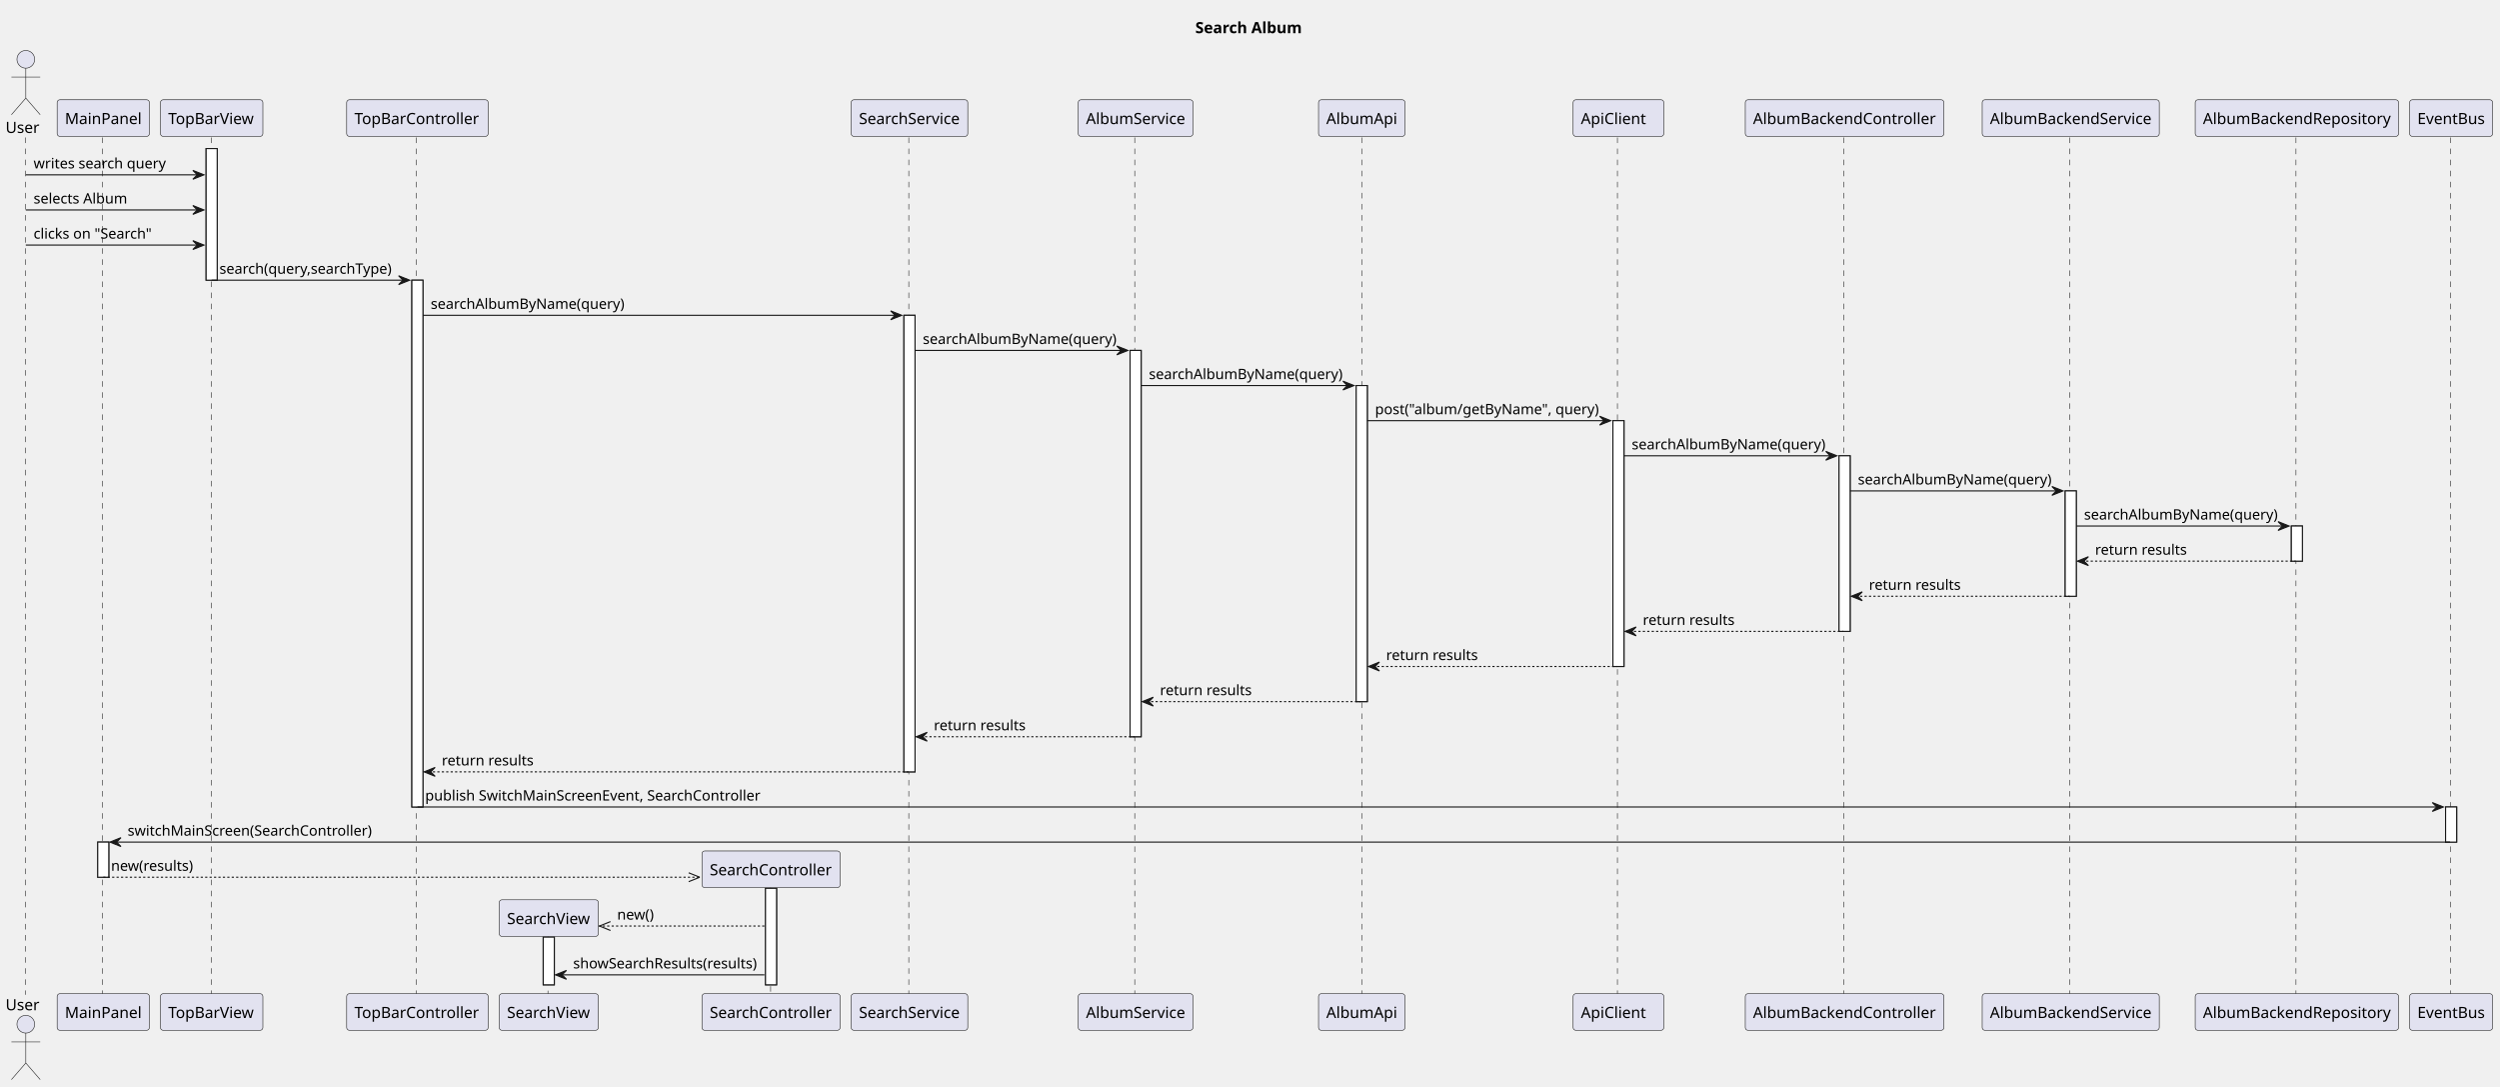
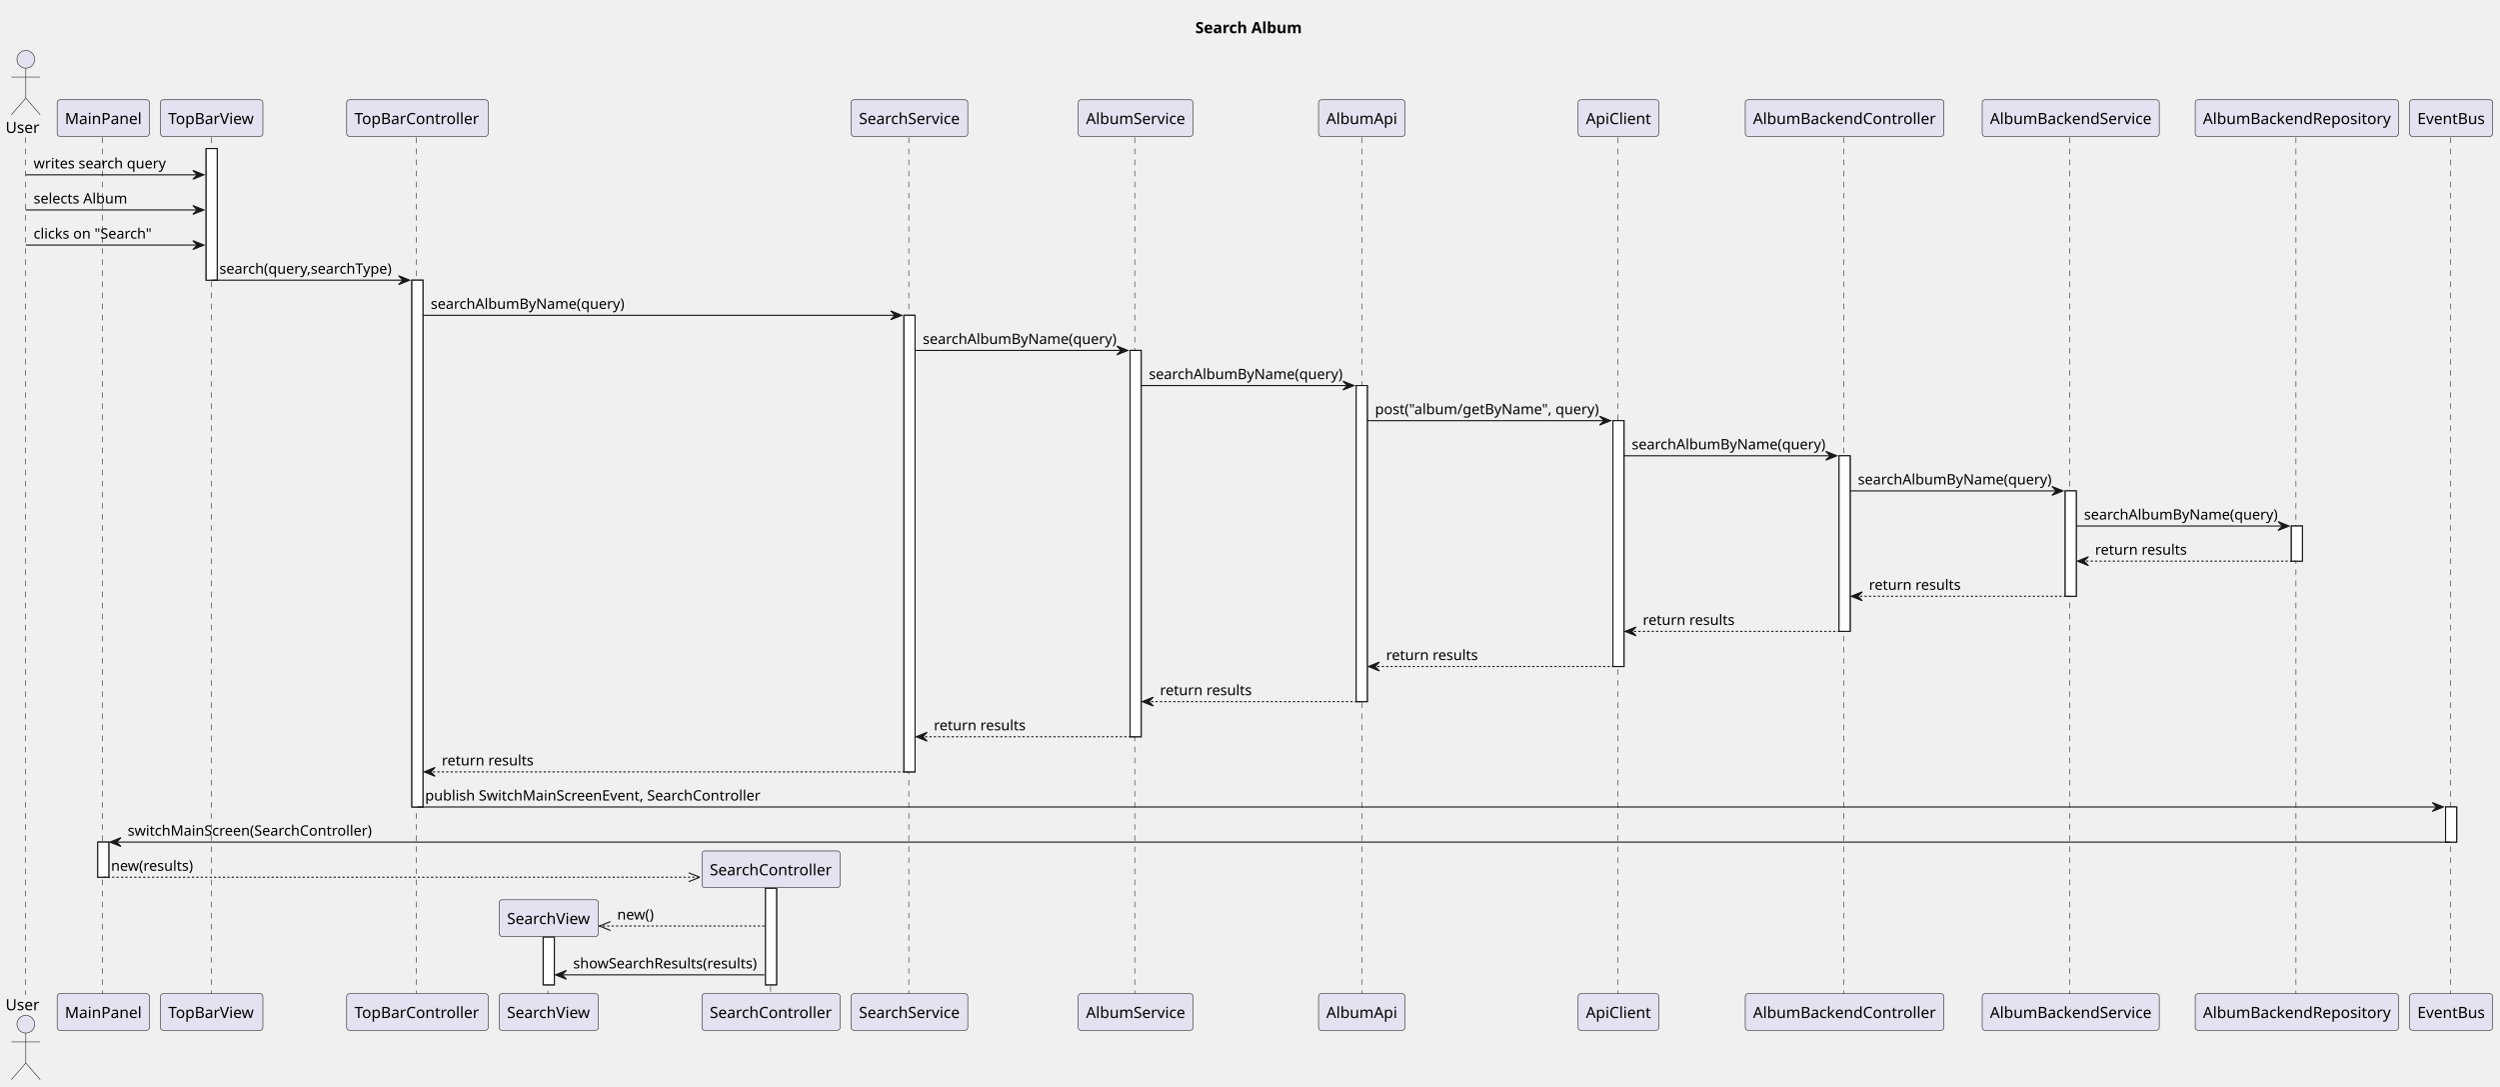
<svg xmlns="http://www.w3.org/2000/svg" contentStyleType="text/css" data-diagram-type="SEQUENCE" height="981px" preserveAspectRatio="none" style="width:2257px;height:981px;background:#FFFFFF;" version="1.1" viewBox="0 0 2257 981" width="2257px" zoomAndPan="magnify">
  <defs />
  <g>
    <text fill="#000000" font-family="sans-serif" font-size="14" font-weight="bold" lengthAdjust="spacing" textLength="96.138" x="1079.546" y="29.966">Search Album</text>
    <g>
      <rect fill="#FFFFFF" height="31.706" style="stroke:#181818;stroke-width:1;" width="10" x="88.268" y="760.256" />
    </g>
    <g>
      <rect fill="#FFFFFF" height="118.824" style="stroke:#181818;stroke-width:1;" width="10" x="186.173" y="134.136" />
    </g>
    <g>
      <rect fill="#FFFFFF" height="475.59" style="stroke:#181818;stroke-width:1;" width="10" x="371.993" y="252.96" />
    </g>
    <g>
      <rect fill="#FFFFFF" height="43.068" style="stroke:#181818;stroke-width:1;" width="10" x="490.632" y="846.03" />
    </g>
    <g>
      <rect fill="#FFFFFF" height="87.136" style="stroke:#181818;stroke-width:1;" width="10" x="691.37" y="801.962" />
    </g>
    <g>
      <rect fill="#FFFFFF" height="412.178" style="stroke:#181818;stroke-width:1;" width="10" x="816.401" y="284.666" />
    </g>
    <g>
      <rect fill="#FFFFFF" height="348.766" style="stroke:#181818;stroke-width:1;" width="10" x="1020.641" y="316.372" />
    </g>
    <g>
      <rect fill="#FFFFFF" height="285.354" style="stroke:#181818;stroke-width:1;" width="10" x="1224.881" y="348.078" />
    </g>
    <g>
      <rect fill="#FFFFFF" height="221.942" style="stroke:#181818;stroke-width:1;" width="10" x="1456.72" y="379.784" />
    </g>
    <g>
      <rect fill="#FFFFFF" height="158.53" style="stroke:#181818;stroke-width:1;" width="10" x="1660.961" y="411.49" />
    </g>
    <g>
      <rect fill="#FFFFFF" height="95.118" style="stroke:#181818;stroke-width:1;" width="10" x="1865.201" y="443.196" />
    </g>
    <g>
      <rect fill="#FFFFFF" height="31.706" style="stroke:#181818;stroke-width:1;" width="10" x="2069.441" y="474.902" />
    </g>
    <g>
      <rect fill="#FFFFFF" height="31.706" style="stroke:#181818;stroke-width:1;" width="10" x="2208.751" y="728.55" />
    </g>
    <g class="participant-lifeline" data-entity-uid="part1" data-qualified-name="User" id="part1-lifeline">
      <g>
        <rect fill="#000000" fill-opacity="0" height="773.962" width="8" x="19.309" y="124.136" />
        <line style="stroke:#181818;stroke-width:0.5;stroke-dasharray:5,5;" x1="23" x2="23" y1="124.136" y2="898.098" />
      </g>
    </g>
    <g class="participant-lifeline" data-entity-uid="part2" data-qualified-name="MainPanel" id="part2-lifeline">
      <g>
        <rect fill="#000000" fill-opacity="0" height="773.962" width="8" x="89.268" y="124.136" />
        <line style="stroke:#181818;stroke-width:0.5;stroke-dasharray:5,5;" x1="92.618" x2="92.618" y1="124.136" y2="898.098" />
      </g>
    </g>
    <g class="participant-lifeline" data-entity-uid="part3" data-qualified-name="TopBarView" id="part3-lifeline">
      <g>
        <rect fill="#000000" fill-opacity="0" height="773.962" width="8" x="187.173" y="124.136" />
        <line style="stroke:#181818;stroke-width:0.5;stroke-dasharray:5,5;" x1="190.918" x2="190.918" y1="124.136" y2="898.098" />
      </g>
    </g>
    <g class="participant-lifeline" data-entity-uid="part4" data-qualified-name="TopBarController" id="part4-lifeline">
      <g>
        <rect fill="#000000" fill-opacity="0" height="773.962" width="8" x="372.993" y="124.136" />
        <line style="stroke:#181818;stroke-width:0.5;stroke-dasharray:5,5;" x1="376.104" x2="376.104" y1="124.136" y2="898.098" />
      </g>
    </g>
    <g class="participant-lifeline" data-entity-uid="part5" data-qualified-name="SearchView" id="part5-lifeline">
      <g>
        <rect fill="#000000" fill-opacity="0" height="53.74" width="8" x="491.632" y="844.358" />
        <line style="stroke:#181818;stroke-width:0.5;stroke-dasharray:5,5;" x1="494.881" x2="494.881" y1="844.358" y2="898.098" />
      </g>
    </g>
    <g class="participant-lifeline" data-entity-uid="part6" data-qualified-name="SearchController" id="part6-lifeline">
      <g>
        <rect fill="#000000" fill-opacity="0" height="97.808" width="8" x="692.37" y="800.29" />
        <line style="stroke:#181818;stroke-width:0.5;stroke-dasharray:5,5;" x1="695.987" x2="695.987" y1="800.29" y2="898.098" />
      </g>
    </g>
    <g class="participant-lifeline" data-entity-uid="part7" data-qualified-name="SearchService" id="part7-lifeline">
      <g>
        <rect fill="#000000" fill-opacity="0" height="773.962" width="8" x="817.401" y="124.136" />
        <line style="stroke:#181818;stroke-width:0.5;stroke-dasharray:5,5;" x1="820.754" x2="820.754" y1="124.136" y2="898.098" />
      </g>
    </g>
    <g class="participant-lifeline" data-entity-uid="part8" data-qualified-name="AlbumService" id="part8-lifeline">
      <g>
        <rect fill="#000000" fill-opacity="0" height="773.962" width="8" x="1021.641" y="124.136" />
        <line style="stroke:#181818;stroke-width:0.5;stroke-dasharray:5,5;" x1="1024.834" x2="1024.834" y1="124.136" y2="898.098" />
      </g>
    </g>
    <g class="participant-lifeline" data-entity-uid="part9" data-qualified-name="AlbumApi" id="part9-lifeline">
      <g>
        <rect fill="#000000" fill-opacity="0" height="773.962" width="8" x="1225.881" y="124.136" />
        <line style="stroke:#181818;stroke-width:0.5;stroke-dasharray:5,5;" x1="1229.842" x2="1229.842" y1="124.136" y2="898.098" />
      </g>
    </g>
    <g class="participant-lifeline" data-entity-uid="part10" data-qualified-name="ApiClient" id="part10-lifeline">
      <g>
        <rect fill="#000000" fill-opacity="0" height="773.962" width="8" x="1457.72" y="124.136" />
-         <line style="stroke:#181818;stroke-width:0.5;stroke-dasharray:5,5;" x1="1460.785" x2="1460.785" y1="124.136" y2="898.098" />
+         <line style="stroke:#181818;stroke-width:0.5;stroke-dasharray:5,5;" x1="1461.3" x2="1461.3" y1="124.136" y2="898.098" />
      </g>
    </g>
    <g class="participant-lifeline" data-entity-uid="part11" data-qualified-name="AlbumBackendController" id="part11-lifeline">
      <g>
        <rect fill="#000000" fill-opacity="0" height="773.962" width="8" x="1661.961" y="124.136" />
        <line style="stroke:#181818;stroke-width:0.5;stroke-dasharray:5,5;" x1="1665.263" x2="1665.263" y1="124.136" y2="898.098" />
      </g>
    </g>
    <g class="participant-lifeline" data-entity-uid="part12" data-qualified-name="AlbumBackendService" id="part12-lifeline">
      <g>
        <rect fill="#000000" fill-opacity="0" height="773.962" width="8" x="1866.201" y="124.136" />
        <line style="stroke:#181818;stroke-width:0.5;stroke-dasharray:5,5;" x1="1869.24" x2="1869.24" y1="124.136" y2="898.098" />
      </g>
    </g>
    <g class="participant-lifeline" data-entity-uid="part13" data-qualified-name="AlbumBackendRepository" id="part13-lifeline">
      <g>
        <rect fill="#000000" fill-opacity="0" height="773.962" width="8" x="2070.441" y="124.136" />
        <line style="stroke:#181818;stroke-width:0.5;stroke-dasharray:5,5;" x1="2073.608" x2="2073.608" y1="124.136" y2="898.098" />
      </g>
    </g>
    <g class="participant-lifeline" data-entity-uid="part14" data-qualified-name="EventBus" id="part14-lifeline">
      <g>
        <rect fill="#000000" fill-opacity="0" height="773.962" width="8" x="2209.751" y="124.136" />
        <line style="stroke:#181818;stroke-width:0.5;stroke-dasharray:5,5;" x1="2213.274" x2="2213.274" y1="124.136" y2="898.098" />
      </g>
    </g>
    <g class="participant participant-head" data-entity-uid="part1" data-qualified-name="User" id="part1-head">
      <text fill="#000000" font-family="sans-serif" font-size="14" lengthAdjust="spacing" textLength="30.618" x="5" y="120.034">User</text>
      <ellipse cx="23.309" cy="53.568" fill="#E2E2F0" rx="8" ry="8" style="stroke:#181818;stroke-width:0.5;" />
      <path d="M23.309,61.568 L23.309,88.568 M10.309,69.568 L36.309,69.568 M23.309,88.568 L10.309,103.568 M23.309,88.568 L36.309,103.568" fill="none" style="stroke:#181818;stroke-width:0.5;" />
    </g>
    <g class="participant participant-tail" data-entity-uid="part1" data-qualified-name="User" id="part1-tail">
      <text fill="#000000" font-family="sans-serif" font-size="14" lengthAdjust="spacing" textLength="30.618" x="5" y="912.064">User</text>
      <ellipse cx="23.309" cy="924.666" fill="#E2E2F0" rx="8" ry="8" style="stroke:#181818;stroke-width:0.5;" />
      <path d="M23.309,932.666 L23.309,959.666 M10.309,940.666 L36.309,940.666 M23.309,959.666 L10.309,974.666 M23.309,959.666 L36.309,974.666" fill="none" style="stroke:#181818;stroke-width:0.5;" />
    </g>
    <g class="participant participant-head" data-entity-uid="part2" data-qualified-name="MainPanel" id="part2-head">
      <rect fill="#E2E2F0" height="33.068" rx="2.5" ry="2.5" style="stroke:#181818;stroke-width:0.5;" width="83.3" x="51.618" y="90.068" />
      <text fill="#000000" font-family="sans-serif" font-size="14" lengthAdjust="spacing" textLength="69.3" x="58.618" y="112.034">MainPanel</text>
    </g>
    <g class="participant participant-tail" data-entity-uid="part2" data-qualified-name="MainPanel" id="part2-tail">
      <rect fill="#E2E2F0" height="33.068" rx="2.5" ry="2.5" style="stroke:#181818;stroke-width:0.5;" width="83.3" x="51.618" y="897.098" />
      <text fill="#000000" font-family="sans-serif" font-size="14" lengthAdjust="spacing" textLength="69.3" x="58.618" y="919.064">MainPanel</text>
    </g>
    <g class="participant participant-head" data-entity-uid="part3" data-qualified-name="TopBarView" id="part3-head">
      <rect fill="#E2E2F0" height="33.068" rx="2.5" ry="2.5" style="stroke:#181818;stroke-width:0.5;" width="92.512" x="144.918" y="90.068" />
      <text fill="#000000" font-family="sans-serif" font-size="14" lengthAdjust="spacing" textLength="78.512" x="151.918" y="112.034">TopBarView</text>
    </g>
    <g class="participant participant-tail" data-entity-uid="part3" data-qualified-name="TopBarView" id="part3-tail">
      <rect fill="#E2E2F0" height="33.068" rx="2.5" ry="2.5" style="stroke:#181818;stroke-width:0.5;" width="92.512" x="144.918" y="897.098" />
      <text fill="#000000" font-family="sans-serif" font-size="14" lengthAdjust="spacing" textLength="78.512" x="151.918" y="919.064">TopBarView</text>
    </g>
    <g class="participant participant-head" data-entity-uid="part4" data-qualified-name="TopBarController" id="part4-head">
      <rect fill="#E2E2F0" height="33.068" rx="2.5" ry="2.5" style="stroke:#181818;stroke-width:0.5;" width="127.778" x="313.104" y="90.068" />
      <text fill="#000000" font-family="sans-serif" font-size="14" lengthAdjust="spacing" textLength="113.778" x="320.104" y="112.034">TopBarController</text>
    </g>
    <g class="participant participant-tail" data-entity-uid="part4" data-qualified-name="TopBarController" id="part4-tail">
      <rect fill="#E2E2F0" height="33.068" rx="2.5" ry="2.5" style="stroke:#181818;stroke-width:0.5;" width="127.778" x="313.104" y="897.098" />
      <text fill="#000000" font-family="sans-serif" font-size="14" lengthAdjust="spacing" textLength="113.778" x="320.104" y="919.064">TopBarController</text>
    </g>
    <g class="participant participant-tail" data-entity-uid="part5" data-qualified-name="SearchView" id="part5-tail">
      <rect fill="#E2E2F0" height="33.068" rx="2.5" ry="2.5" style="stroke:#181818;stroke-width:0.5;" width="89.502" x="450.881" y="897.098" />
      <text fill="#000000" font-family="sans-serif" font-size="14" lengthAdjust="spacing" textLength="75.502" x="457.881" y="919.064">SearchView</text>
    </g>
    <g class="participant participant-tail" data-entity-uid="part6" data-qualified-name="SearchController" id="part6-tail">
      <rect fill="#E2E2F0" height="33.068" rx="2.5" ry="2.5" style="stroke:#181818;stroke-width:0.5;" width="124.768" x="633.987" y="897.098" />
      <text fill="#000000" font-family="sans-serif" font-size="14" lengthAdjust="spacing" textLength="110.768" x="640.987" y="919.064">SearchController</text>
    </g>
    <g class="participant participant-head" data-entity-uid="part7" data-qualified-name="SearchService" id="part7-head">
      <rect fill="#E2E2F0" height="33.068" rx="2.5" ry="2.5" style="stroke:#181818;stroke-width:0.5;" width="105.294" x="768.754" y="90.068" />
      <text fill="#000000" font-family="sans-serif" font-size="14" lengthAdjust="spacing" textLength="91.294" x="775.754" y="112.034">SearchService</text>
    </g>
    <g class="participant participant-tail" data-entity-uid="part7" data-qualified-name="SearchService" id="part7-tail">
      <rect fill="#E2E2F0" height="33.068" rx="2.5" ry="2.5" style="stroke:#181818;stroke-width:0.5;" width="105.294" x="768.754" y="897.098" />
      <text fill="#000000" font-family="sans-serif" font-size="14" lengthAdjust="spacing" textLength="91.294" x="775.754" y="919.064">SearchService</text>
    </g>
    <g class="participant participant-head" data-entity-uid="part8" data-qualified-name="AlbumService" id="part8-head">
      <rect fill="#E2E2F0" height="33.068" rx="2.5" ry="2.5" style="stroke:#181818;stroke-width:0.5;" width="103.614" x="973.834" y="90.068" />
      <text fill="#000000" font-family="sans-serif" font-size="14" lengthAdjust="spacing" textLength="89.614" x="980.834" y="112.034">AlbumService</text>
    </g>
    <g class="participant participant-tail" data-entity-uid="part8" data-qualified-name="AlbumService" id="part8-tail">
      <rect fill="#E2E2F0" height="33.068" rx="2.5" ry="2.5" style="stroke:#181818;stroke-width:0.5;" width="103.614" x="973.834" y="897.098" />
      <text fill="#000000" font-family="sans-serif" font-size="14" lengthAdjust="spacing" textLength="89.614" x="980.834" y="919.064">AlbumService</text>
    </g>
    <g class="participant participant-head" data-entity-uid="part9" data-qualified-name="AlbumApi" id="part9-head">
      <rect fill="#E2E2F0" height="33.068" rx="2.5" ry="2.5" style="stroke:#181818;stroke-width:0.5;" width="78.078" x="1190.842" y="90.068" />
      <text fill="#000000" font-family="sans-serif" font-size="14" lengthAdjust="spacing" textLength="64.078" x="1197.842" y="112.034">AlbumApi</text>
    </g>
    <g class="participant participant-tail" data-entity-uid="part9" data-qualified-name="AlbumApi" id="part9-tail">
      <rect fill="#E2E2F0" height="33.068" rx="2.5" ry="2.5" style="stroke:#181818;stroke-width:0.5;" width="78.078" x="1190.842" y="897.098" />
      <text fill="#000000" font-family="sans-serif" font-size="14" lengthAdjust="spacing" textLength="64.078" x="1197.842" y="919.064">AlbumApi</text>
    </g>
    <g class="participant participant-head" data-entity-uid="part10" data-qualified-name="ApiClient" id="part10-head">
-       <rect fill="#E2E2F0" height="33.068" rx="2.5" ry="2.5" style="stroke:#181818;stroke-width:0.5;" width="81.872" x="1420.785" y="90.068" />
-       <text fill="#000000" font-family="sans-serif" font-size="14" lengthAdjust="spacing" textLength="67.872" x="1427.785" y="112.034">ApiClient</text>
+       <rect fill="#E2E2F0" height="33.068" rx="2.5" ry="2.5" style="stroke:#181818;stroke-width:0.5;" width="72.842" x="1425.3" y="90.068" />
+       <text fill="#000000" font-family="sans-serif" font-size="14" lengthAdjust="spacing" textLength="58.842" x="1432.3" y="112.034">ApiClient</text>
    </g>
    <g class="participant participant-tail" data-entity-uid="part10" data-qualified-name="ApiClient" id="part10-tail">
-       <rect fill="#E2E2F0" height="33.068" rx="2.5" ry="2.5" style="stroke:#181818;stroke-width:0.5;" width="81.872" x="1420.785" y="897.098" />
-       <text fill="#000000" font-family="sans-serif" font-size="14" lengthAdjust="spacing" textLength="67.872" x="1427.785" y="919.064">ApiClient</text>
+       <rect fill="#E2E2F0" height="33.068" rx="2.5" ry="2.5" style="stroke:#181818;stroke-width:0.5;" width="72.842" x="1425.3" y="897.098" />
+       <text fill="#000000" font-family="sans-serif" font-size="14" lengthAdjust="spacing" textLength="58.842" x="1432.3" y="919.064">ApiClient</text>
    </g>
    <g class="participant participant-head" data-entity-uid="part11" data-qualified-name="AlbumBackendController" id="part11-head">
      <rect fill="#E2E2F0" height="33.068" rx="2.5" ry="2.5" style="stroke:#181818;stroke-width:0.5;" width="179.395" x="1576.263" y="90.068" />
      <text fill="#000000" font-family="sans-serif" font-size="14" lengthAdjust="spacing" textLength="165.395" x="1583.263" y="112.034">AlbumBackendController</text>
    </g>
    <g class="participant participant-tail" data-entity-uid="part11" data-qualified-name="AlbumBackendController" id="part11-tail">
      <rect fill="#E2E2F0" height="33.068" rx="2.5" ry="2.5" style="stroke:#181818;stroke-width:0.5;" width="179.395" x="1576.263" y="897.098" />
      <text fill="#000000" font-family="sans-serif" font-size="14" lengthAdjust="spacing" textLength="165.395" x="1583.263" y="919.064">AlbumBackendController</text>
    </g>
    <g class="participant participant-head" data-entity-uid="part12" data-qualified-name="AlbumBackendService" id="part12-head">
      <rect fill="#E2E2F0" height="33.068" rx="2.5" ry="2.5" style="stroke:#181818;stroke-width:0.5;" width="159.921" x="1790.24" y="90.068" />
      <text fill="#000000" font-family="sans-serif" font-size="14" lengthAdjust="spacing" textLength="145.921" x="1797.24" y="112.034">AlbumBackendService</text>
    </g>
    <g class="participant participant-tail" data-entity-uid="part12" data-qualified-name="AlbumBackendService" id="part12-tail">
      <rect fill="#E2E2F0" height="33.068" rx="2.5" ry="2.5" style="stroke:#181818;stroke-width:0.5;" width="159.921" x="1790.24" y="897.098" />
      <text fill="#000000" font-family="sans-serif" font-size="14" lengthAdjust="spacing" textLength="145.921" x="1797.24" y="919.064">AlbumBackendService</text>
    </g>
    <g class="participant participant-head" data-entity-uid="part13" data-qualified-name="AlbumBackendRepository" id="part13-head">
      <rect fill="#E2E2F0" height="33.068" rx="2.5" ry="2.5" style="stroke:#181818;stroke-width:0.5;" width="183.665" x="1982.608" y="90.068" />
      <text fill="#000000" font-family="sans-serif" font-size="14" lengthAdjust="spacing" textLength="169.665" x="1989.608" y="112.034">AlbumBackendRepository</text>
    </g>
    <g class="participant participant-tail" data-entity-uid="part13" data-qualified-name="AlbumBackendRepository" id="part13-tail">
      <rect fill="#E2E2F0" height="33.068" rx="2.5" ry="2.5" style="stroke:#181818;stroke-width:0.5;" width="183.665" x="1982.608" y="897.098" />
      <text fill="#000000" font-family="sans-serif" font-size="14" lengthAdjust="spacing" textLength="169.665" x="1989.608" y="919.064">AlbumBackendRepository</text>
    </g>
    <g class="participant participant-head" data-entity-uid="part14" data-qualified-name="EventBus" id="part14-head">
      <rect fill="#E2E2F0" height="33.068" rx="2.5" ry="2.5" style="stroke:#181818;stroke-width:0.5;" width="74.956" x="2176.274" y="90.068" />
      <text fill="#000000" font-family="sans-serif" font-size="14" lengthAdjust="spacing" textLength="60.956" x="2183.274" y="112.034">EventBus</text>
    </g>
    <g class="participant participant-tail" data-entity-uid="part14" data-qualified-name="EventBus" id="part14-tail">
      <rect fill="#E2E2F0" height="33.068" rx="2.5" ry="2.5" style="stroke:#181818;stroke-width:0.5;" width="74.956" x="2176.274" y="897.098" />
      <text fill="#000000" font-family="sans-serif" font-size="14" lengthAdjust="spacing" textLength="60.956" x="2183.274" y="919.064">EventBus</text>
    </g>
    <g>
      <rect fill="#FFFFFF" height="31.706" style="stroke:#181818;stroke-width:1;" width="10" x="88.268" y="760.256" />
    </g>
    <g>
      <rect fill="#FFFFFF" height="118.824" style="stroke:#181818;stroke-width:1;" width="10" x="186.173" y="134.136" />
    </g>
    <g>
      <rect fill="#FFFFFF" height="475.59" style="stroke:#181818;stroke-width:1;" width="10" x="371.993" y="252.96" />
    </g>
    <g>
      <rect fill="#FFFFFF" height="43.068" style="stroke:#181818;stroke-width:1;" width="10" x="490.632" y="846.03" />
    </g>
    <g>
      <rect fill="#FFFFFF" height="87.136" style="stroke:#181818;stroke-width:1;" width="10" x="691.37" y="801.962" />
    </g>
    <g>
      <rect fill="#FFFFFF" height="412.178" style="stroke:#181818;stroke-width:1;" width="10" x="816.401" y="284.666" />
    </g>
    <g>
      <rect fill="#FFFFFF" height="348.766" style="stroke:#181818;stroke-width:1;" width="10" x="1020.641" y="316.372" />
    </g>
    <g>
      <rect fill="#FFFFFF" height="285.354" style="stroke:#181818;stroke-width:1;" width="10" x="1224.881" y="348.078" />
    </g>
    <g>
      <rect fill="#FFFFFF" height="221.942" style="stroke:#181818;stroke-width:1;" width="10" x="1456.72" y="379.784" />
    </g>
    <g>
      <rect fill="#FFFFFF" height="158.53" style="stroke:#181818;stroke-width:1;" width="10" x="1660.961" y="411.49" />
    </g>
    <g>
      <rect fill="#FFFFFF" height="95.118" style="stroke:#181818;stroke-width:1;" width="10" x="1865.201" y="443.196" />
    </g>
    <g>
      <rect fill="#FFFFFF" height="31.706" style="stroke:#181818;stroke-width:1;" width="10" x="2069.441" y="474.902" />
    </g>
    <g>
      <rect fill="#FFFFFF" height="31.706" style="stroke:#181818;stroke-width:1;" width="10" x="2208.751" y="728.55" />
    </g>
    <g class="message" data-entity-1="part1" data-entity-2="part3" id="msg1">
      <polygon fill="#181818" points="174.173,153.842,184.173,157.842,174.173,161.842,178.173,157.842" style="stroke:#181818;stroke-width:1;" />
      <line style="stroke:#181818;stroke-width:1;" x1="23.309" x2="180.173" y1="157.842" y2="157.842" />
      <text fill="#000000" font-family="sans-serif" font-size="13" lengthAdjust="spacing" textLength="119.808" x="30.309" y="152.033">writes search query</text>
    </g>
    <g class="message" data-entity-1="part1" data-entity-2="part3" id="msg2">
      <polygon fill="#181818" points="174.173,185.548,184.173,189.548,174.173,193.548,178.173,189.548" style="stroke:#181818;stroke-width:1;" />
      <line style="stroke:#181818;stroke-width:1;" x1="23.309" x2="180.173" y1="189.548" y2="189.548" />
      <text fill="#000000" font-family="sans-serif" font-size="13" lengthAdjust="spacing" textLength="84.63" x="30.309" y="183.739">selects Album</text>
    </g>
    <g class="message" data-entity-1="part1" data-entity-2="part3" id="msg3">
      <polygon fill="#181818" points="174.173,217.254,184.173,221.254,174.173,225.254,178.173,221.254" style="stroke:#181818;stroke-width:1;" />
      <line style="stroke:#181818;stroke-width:1;" x1="23.309" x2="180.173" y1="221.254" y2="221.254" />
      <text fill="#000000" font-family="sans-serif" font-size="13" lengthAdjust="spacing" textLength="107.029" x="30.309" y="215.445">clicks on "Search"</text>
    </g>
    <g class="message" data-entity-1="part3" data-entity-2="part4" id="msg4">
      <polygon fill="#181818" points="359.993,248.96,369.993,252.96,359.993,256.96,363.993,252.96" style="stroke:#181818;stroke-width:1;" />
      <line style="stroke:#181818;stroke-width:1;" x1="191.173" x2="365.993" y1="252.96" y2="252.96" />
      <text fill="#000000" font-family="sans-serif" font-size="13" lengthAdjust="spacing" textLength="156.819" x="198.173" y="247.151">search(query,searchType)</text>
    </g>
    <g class="message" data-entity-1="part4" data-entity-2="part7" id="msg5">
      <polygon fill="#181818" points="804.401,280.666,814.401,284.666,804.401,288.666,808.401,284.666" style="stroke:#181818;stroke-width:1;" />
      <line style="stroke:#181818;stroke-width:1;" x1="381.993" x2="810.401" y1="284.666" y2="284.666" />
      <text fill="#000000" font-family="sans-serif" font-size="13" lengthAdjust="spacing" textLength="175.24" x="388.993" y="278.857">searchAlbumByName(query)</text>
    </g>
    <g class="message" data-entity-1="part7" data-entity-2="part8" id="msg6">
      <polygon fill="#181818" points="1008.641,312.372,1018.641,316.372,1008.641,320.372,1012.641,316.372" style="stroke:#181818;stroke-width:1;" />
      <line style="stroke:#181818;stroke-width:1;" x1="826.401" x2="1014.641" y1="316.372" y2="316.372" />
      <text fill="#000000" font-family="sans-serif" font-size="13" lengthAdjust="spacing" textLength="175.24" x="833.401" y="310.563">searchAlbumByName(query)</text>
    </g>
    <g class="message" data-entity-1="part8" data-entity-2="part9" id="msg7">
      <polygon fill="#181818" points="1212.881,344.078,1222.881,348.078,1212.881,352.078,1216.881,348.078" style="stroke:#181818;stroke-width:1;" />
      <line style="stroke:#181818;stroke-width:1;" x1="1030.641" x2="1218.881" y1="348.078" y2="348.078" />
      <text fill="#000000" font-family="sans-serif" font-size="13" lengthAdjust="spacing" textLength="175.24" x="1037.641" y="342.269">searchAlbumByName(query)</text>
    </g>
    <g class="message" data-entity-1="part9" data-entity-2="part10" id="msg8">
      <polygon fill="#181818" points="1444.72,375.784,1454.72,379.784,1444.72,383.784,1448.72,379.784" style="stroke:#181818;stroke-width:1;" />
      <line style="stroke:#181818;stroke-width:1;" x1="1234.881" x2="1450.72" y1="379.784" y2="379.784" />
      <text fill="#000000" font-family="sans-serif" font-size="13" lengthAdjust="spacing" textLength="202.839" x="1241.881" y="373.975">post("album/getByName", query)</text>
    </g>
    <g class="message" data-entity-1="part10" data-entity-2="part11" id="msg9">
      <polygon fill="#181818" points="1648.961,407.49,1658.961,411.49,1648.961,415.49,1652.961,411.49" style="stroke:#181818;stroke-width:1;" />
      <line style="stroke:#181818;stroke-width:1;" x1="1466.72" x2="1654.961" y1="411.49" y2="411.49" />
      <text fill="#000000" font-family="sans-serif" font-size="13" lengthAdjust="spacing" textLength="175.24" x="1473.72" y="405.681">searchAlbumByName(query)</text>
    </g>
    <g class="message" data-entity-1="part11" data-entity-2="part12" id="msg10">
      <polygon fill="#181818" points="1853.201,439.196,1863.201,443.196,1853.201,447.196,1857.201,443.196" style="stroke:#181818;stroke-width:1;" />
      <line style="stroke:#181818;stroke-width:1;" x1="1670.961" x2="1859.201" y1="443.196" y2="443.196" />
      <text fill="#000000" font-family="sans-serif" font-size="13" lengthAdjust="spacing" textLength="175.24" x="1677.961" y="437.387">searchAlbumByName(query)</text>
    </g>
    <g class="message" data-entity-1="part12" data-entity-2="part13" id="msg11">
      <polygon fill="#181818" points="2057.441,470.902,2067.441,474.902,2057.441,478.902,2061.441,474.902" style="stroke:#181818;stroke-width:1;" />
      <line style="stroke:#181818;stroke-width:1;" x1="1875.201" x2="2063.441" y1="474.902" y2="474.902" />
      <text fill="#000000" font-family="sans-serif" font-size="13" lengthAdjust="spacing" textLength="175.24" x="1882.201" y="469.093">searchAlbumByName(query)</text>
    </g>
    <g class="message" data-entity-1="part13" data-entity-2="part12" id="msg12">
      <polygon fill="#181818" points="1886.201,502.608,1876.201,506.608,1886.201,510.608,1882.201,506.608" style="stroke:#181818;stroke-width:1;" />
      <line style="stroke:#181818;stroke-width:1;stroke-dasharray:2,2;" x1="1880.201" x2="2073.441" y1="506.608" y2="506.608" />
      <text fill="#000000" font-family="sans-serif" font-size="13" lengthAdjust="spacing" textLength="83.447" x="1892.201" y="500.799">return results</text>
    </g>
    <g class="message" data-entity-1="part12" data-entity-2="part11" id="msg13">
      <polygon fill="#181818" points="1681.961,534.314,1671.961,538.314,1681.961,542.314,1677.961,538.314" style="stroke:#181818;stroke-width:1;" />
      <line style="stroke:#181818;stroke-width:1;stroke-dasharray:2,2;" x1="1675.961" x2="1869.201" y1="538.314" y2="538.314" />
      <text fill="#000000" font-family="sans-serif" font-size="13" lengthAdjust="spacing" textLength="83.447" x="1687.961" y="532.505">return results</text>
    </g>
    <g class="message" data-entity-1="part11" data-entity-2="part10" id="msg14">
      <polygon fill="#181818" points="1477.72,566.02,1467.72,570.02,1477.72,574.02,1473.72,570.02" style="stroke:#181818;stroke-width:1;" />
      <line style="stroke:#181818;stroke-width:1;stroke-dasharray:2,2;" x1="1471.72" x2="1664.961" y1="570.02" y2="570.02" />
      <text fill="#000000" font-family="sans-serif" font-size="13" lengthAdjust="spacing" textLength="83.447" x="1483.72" y="564.211">return results</text>
    </g>
    <g class="message" data-entity-1="part10" data-entity-2="part9" id="msg15">
      <polygon fill="#181818" points="1245.881,597.726,1235.881,601.726,1245.881,605.726,1241.881,601.726" style="stroke:#181818;stroke-width:1;" />
      <line style="stroke:#181818;stroke-width:1;stroke-dasharray:2,2;" x1="1239.881" x2="1460.72" y1="601.726" y2="601.726" />
      <text fill="#000000" font-family="sans-serif" font-size="13" lengthAdjust="spacing" textLength="83.447" x="1251.881" y="595.917">return results</text>
    </g>
    <g class="message" data-entity-1="part9" data-entity-2="part8" id="msg16">
      <polygon fill="#181818" points="1041.641,629.432,1031.641,633.432,1041.641,637.432,1037.641,633.432" style="stroke:#181818;stroke-width:1;" />
      <line style="stroke:#181818;stroke-width:1;stroke-dasharray:2,2;" x1="1035.641" x2="1228.881" y1="633.432" y2="633.432" />
      <text fill="#000000" font-family="sans-serif" font-size="13" lengthAdjust="spacing" textLength="83.447" x="1047.641" y="627.623">return results</text>
    </g>
    <g class="message" data-entity-1="part8" data-entity-2="part7" id="msg17">
      <polygon fill="#181818" points="837.401,661.138,827.401,665.138,837.401,669.138,833.401,665.138" style="stroke:#181818;stroke-width:1;" />
      <line style="stroke:#181818;stroke-width:1;stroke-dasharray:2,2;" x1="831.401" x2="1024.641" y1="665.138" y2="665.138" />
      <text fill="#000000" font-family="sans-serif" font-size="13" lengthAdjust="spacing" textLength="83.447" x="843.401" y="659.329">return results</text>
    </g>
    <g class="message" data-entity-1="part7" data-entity-2="part4" id="msg18">
      <polygon fill="#181818" points="392.993,692.844,382.993,696.844,392.993,700.844,388.993,696.844" style="stroke:#181818;stroke-width:1;" />
      <line style="stroke:#181818;stroke-width:1;stroke-dasharray:2,2;" x1="386.993" x2="820.401" y1="696.844" y2="696.844" />
      <text fill="#000000" font-family="sans-serif" font-size="13" lengthAdjust="spacing" textLength="83.447" x="398.993" y="691.035">return results</text>
    </g>
    <g class="message" data-entity-1="part4" data-entity-2="part14" id="msg19">
      <polygon fill="#181818" points="2196.751,724.55,2206.751,728.55,2196.751,732.55,2200.751,728.55" style="stroke:#181818;stroke-width:1;" />
      <line style="stroke:#181818;stroke-width:1;" x1="376.993" x2="2202.751" y1="728.55" y2="728.55" />
      <text fill="#000000" font-family="sans-serif" font-size="13" lengthAdjust="spacing" textLength="303.576" x="383.993" y="722.741">publish SwitchMainScreenEvent, SearchController</text>
    </g>
    <g class="message" data-entity-1="part14" data-entity-2="part2" id="msg20">
      <polygon fill="#181818" points="109.268,756.256,99.268,760.256,109.268,764.256,105.268,760.256" style="stroke:#181818;stroke-width:1;" />
      <line style="stroke:#181818;stroke-width:1;" x1="103.268" x2="2212.751" y1="760.256" y2="760.256" />
      <text fill="#000000" font-family="sans-serif" font-size="13" lengthAdjust="spacing" textLength="221.338" x="115.268" y="754.447">switchMainScreen(SearchController)</text>
    </g>
    <g class="message" data-entity-1="part2" data-entity-2="part6" id="msg21">
      <line style="stroke:#181818;stroke-width:1;" x1="631.987" x2="621.987" y1="791.962" y2="787.962" />
      <line style="stroke:#181818;stroke-width:1;" x1="631.987" x2="621.987" y1="791.962" y2="795.962" />
      <line style="stroke:#181818;stroke-width:1;stroke-dasharray:2,2;" x1="93.268" x2="632.987" y1="791.962" y2="791.962" />
      <text fill="#000000" font-family="sans-serif" font-size="13" lengthAdjust="spacing" textLength="74.62" x="100.268" y="786.153">new(results)</text>
    </g>
    <rect fill="#E2E2F0" height="33.068" rx="2.5" ry="2.5" style="stroke:#181818;stroke-width:0.5;" width="124.768" x="633.987" y="768.256" />
    <text fill="#000000" font-family="sans-serif" font-size="14" lengthAdjust="spacing" textLength="110.768" x="640.987" y="790.222">SearchController</text>
    <g class="message" data-entity-1="part6" data-entity-2="part5" id="msg23">
      <line style="stroke:#181818;stroke-width:1;" x1="541.383" x2="551.383" y1="836.03" y2="832.03" />
      <line style="stroke:#181818;stroke-width:1;" x1="541.383" x2="551.383" y1="836.03" y2="840.03" />
      <line style="stroke:#181818;stroke-width:1;stroke-dasharray:2,2;" x1="540.383" x2="690.37" y1="836.03" y2="836.03" />
      <text fill="#000000" font-family="sans-serif" font-size="13" lengthAdjust="spacing" textLength="33.384" x="557.383" y="830.221">new()</text>
    </g>
    <rect fill="#E2E2F0" height="33.068" rx="2.5" ry="2.5" style="stroke:#181818;stroke-width:0.5;" width="89.502" x="450.881" y="812.324" />
    <text fill="#000000" font-family="sans-serif" font-size="14" lengthAdjust="spacing" textLength="75.502" x="457.881" y="834.29">SearchView</text>
    <g class="message" data-entity-1="part6" data-entity-2="part5" id="msg25">
      <polygon fill="#181818" points="511.632,876.098,501.632,880.098,511.632,884.098,507.632,880.098" style="stroke:#181818;stroke-width:1;" />
      <line style="stroke:#181818;stroke-width:1;" x1="505.632" x2="690.37" y1="880.098" y2="880.098" />
      <text fill="#000000" font-family="sans-serif" font-size="13" lengthAdjust="spacing" textLength="166.738" x="517.632" y="874.289">showSearchResults(results)</text>
    </g>
  </g>
</svg>
